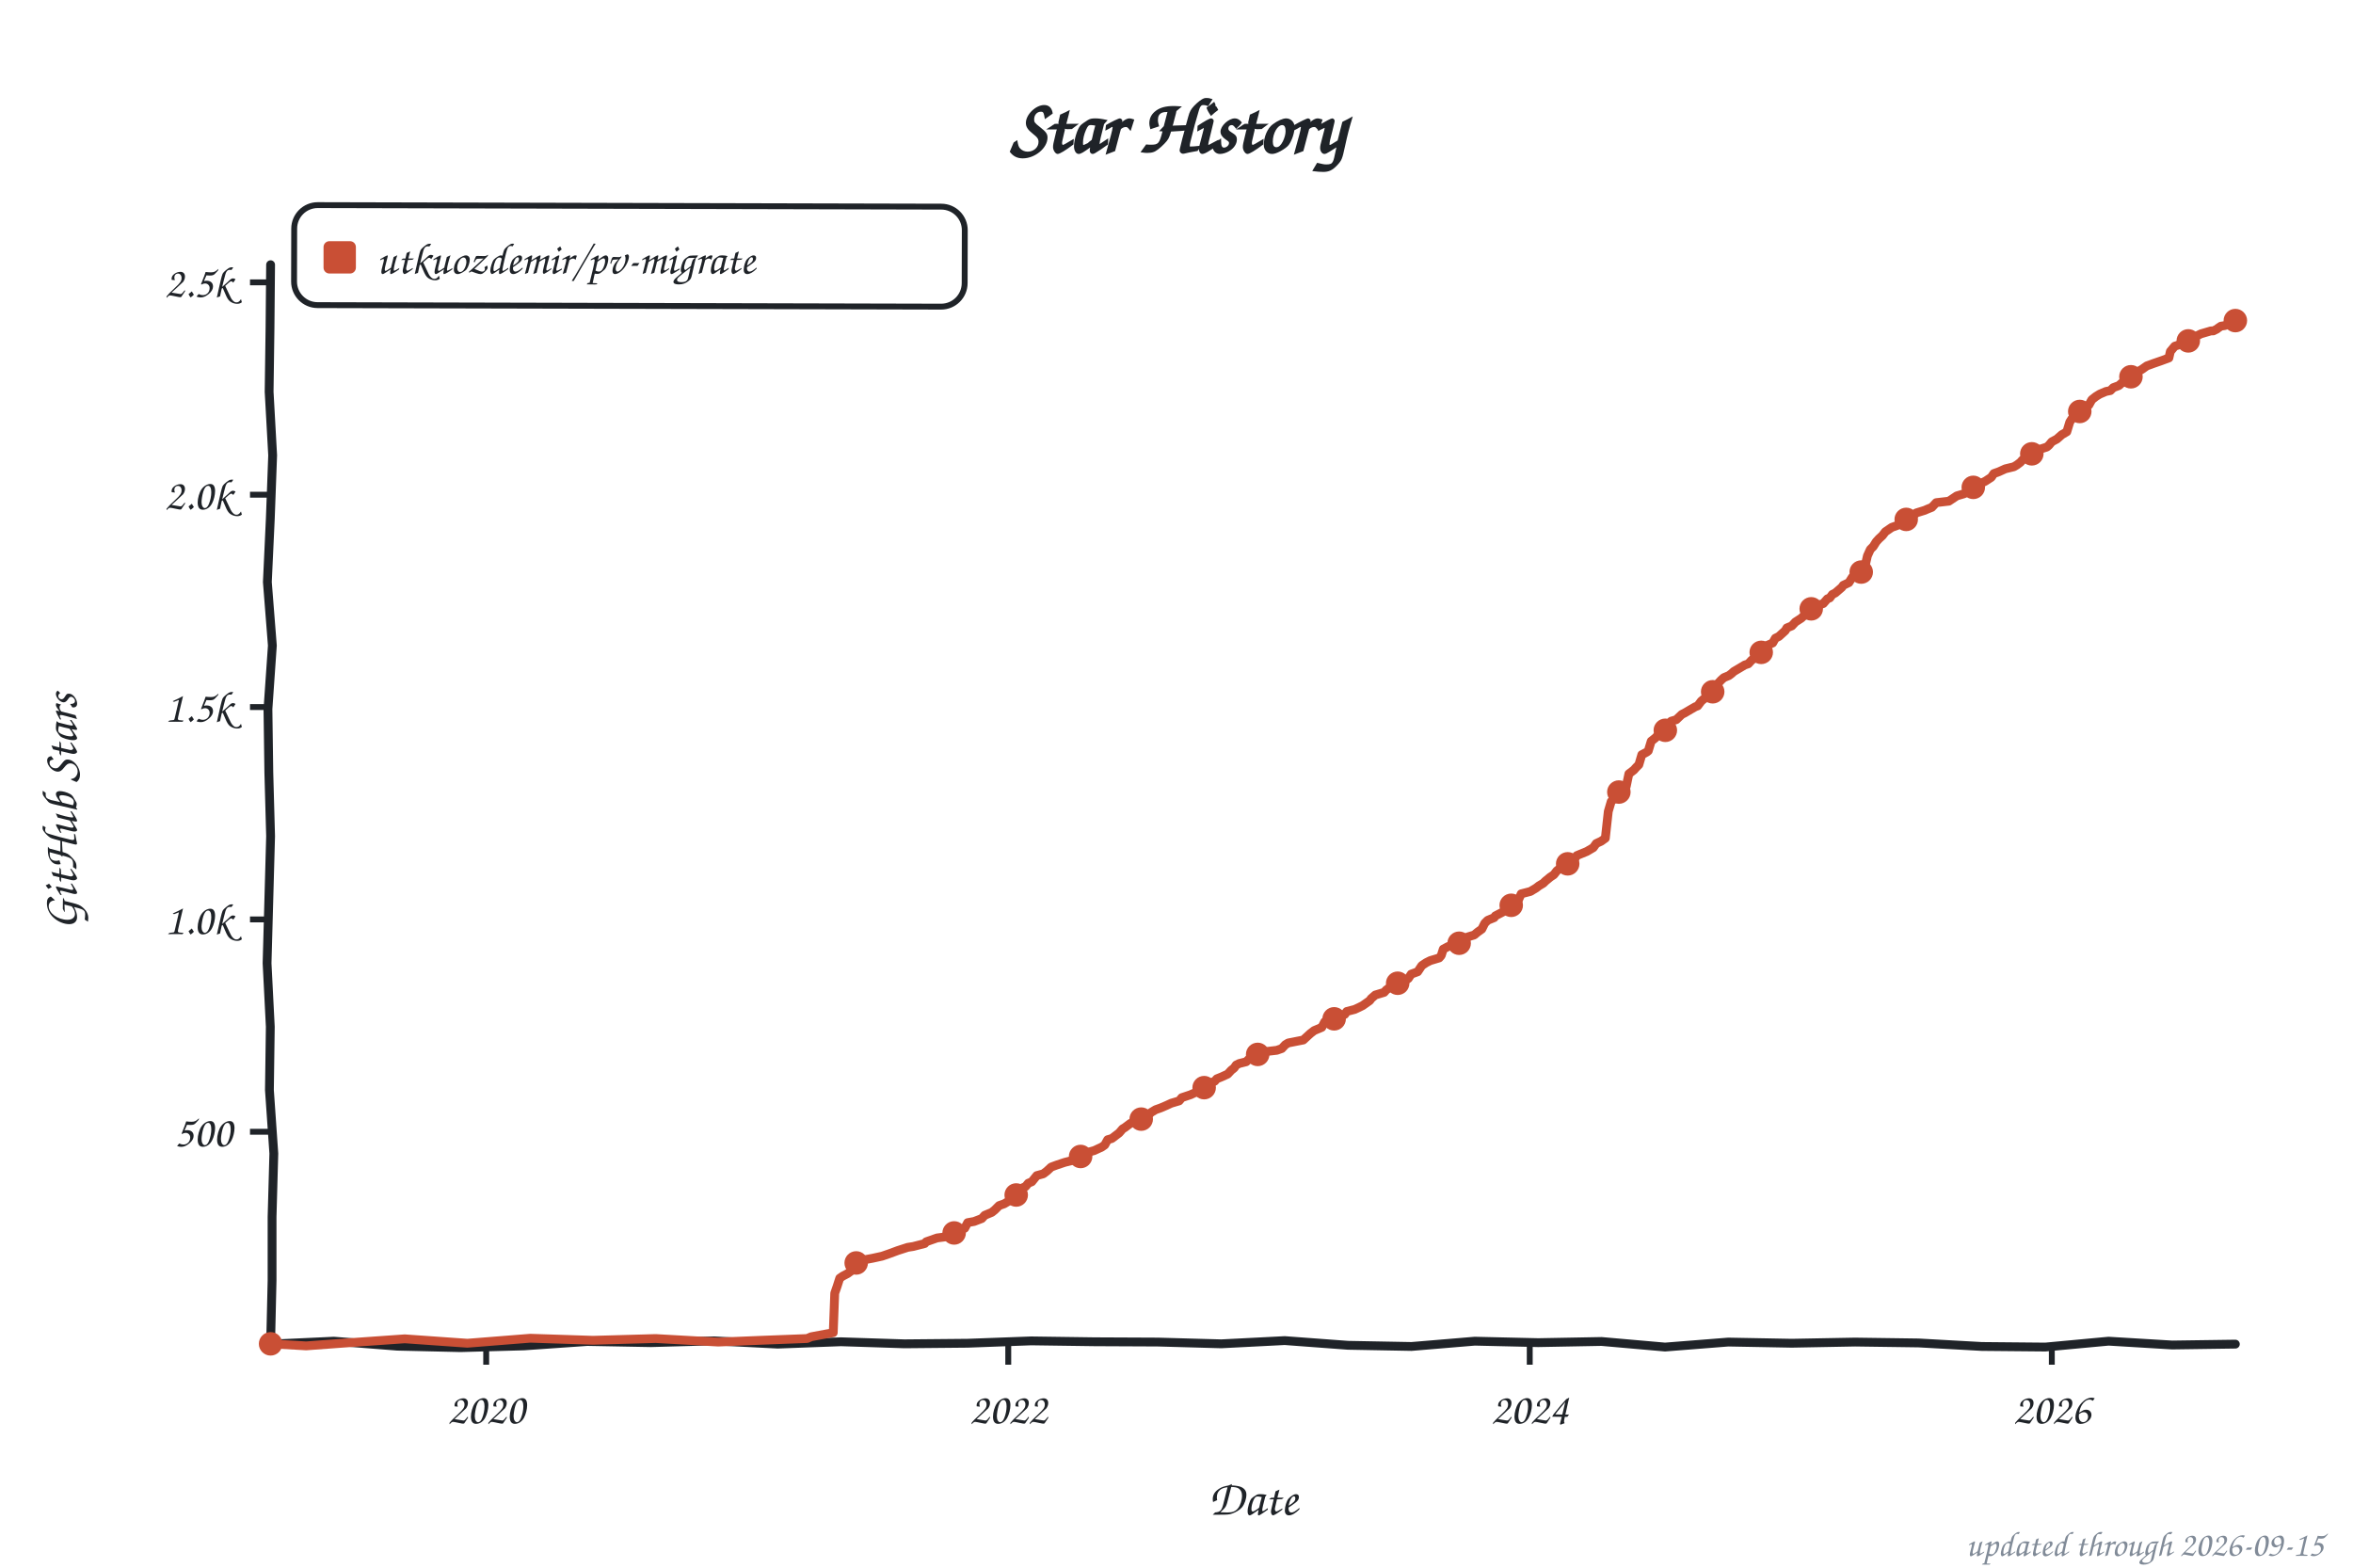
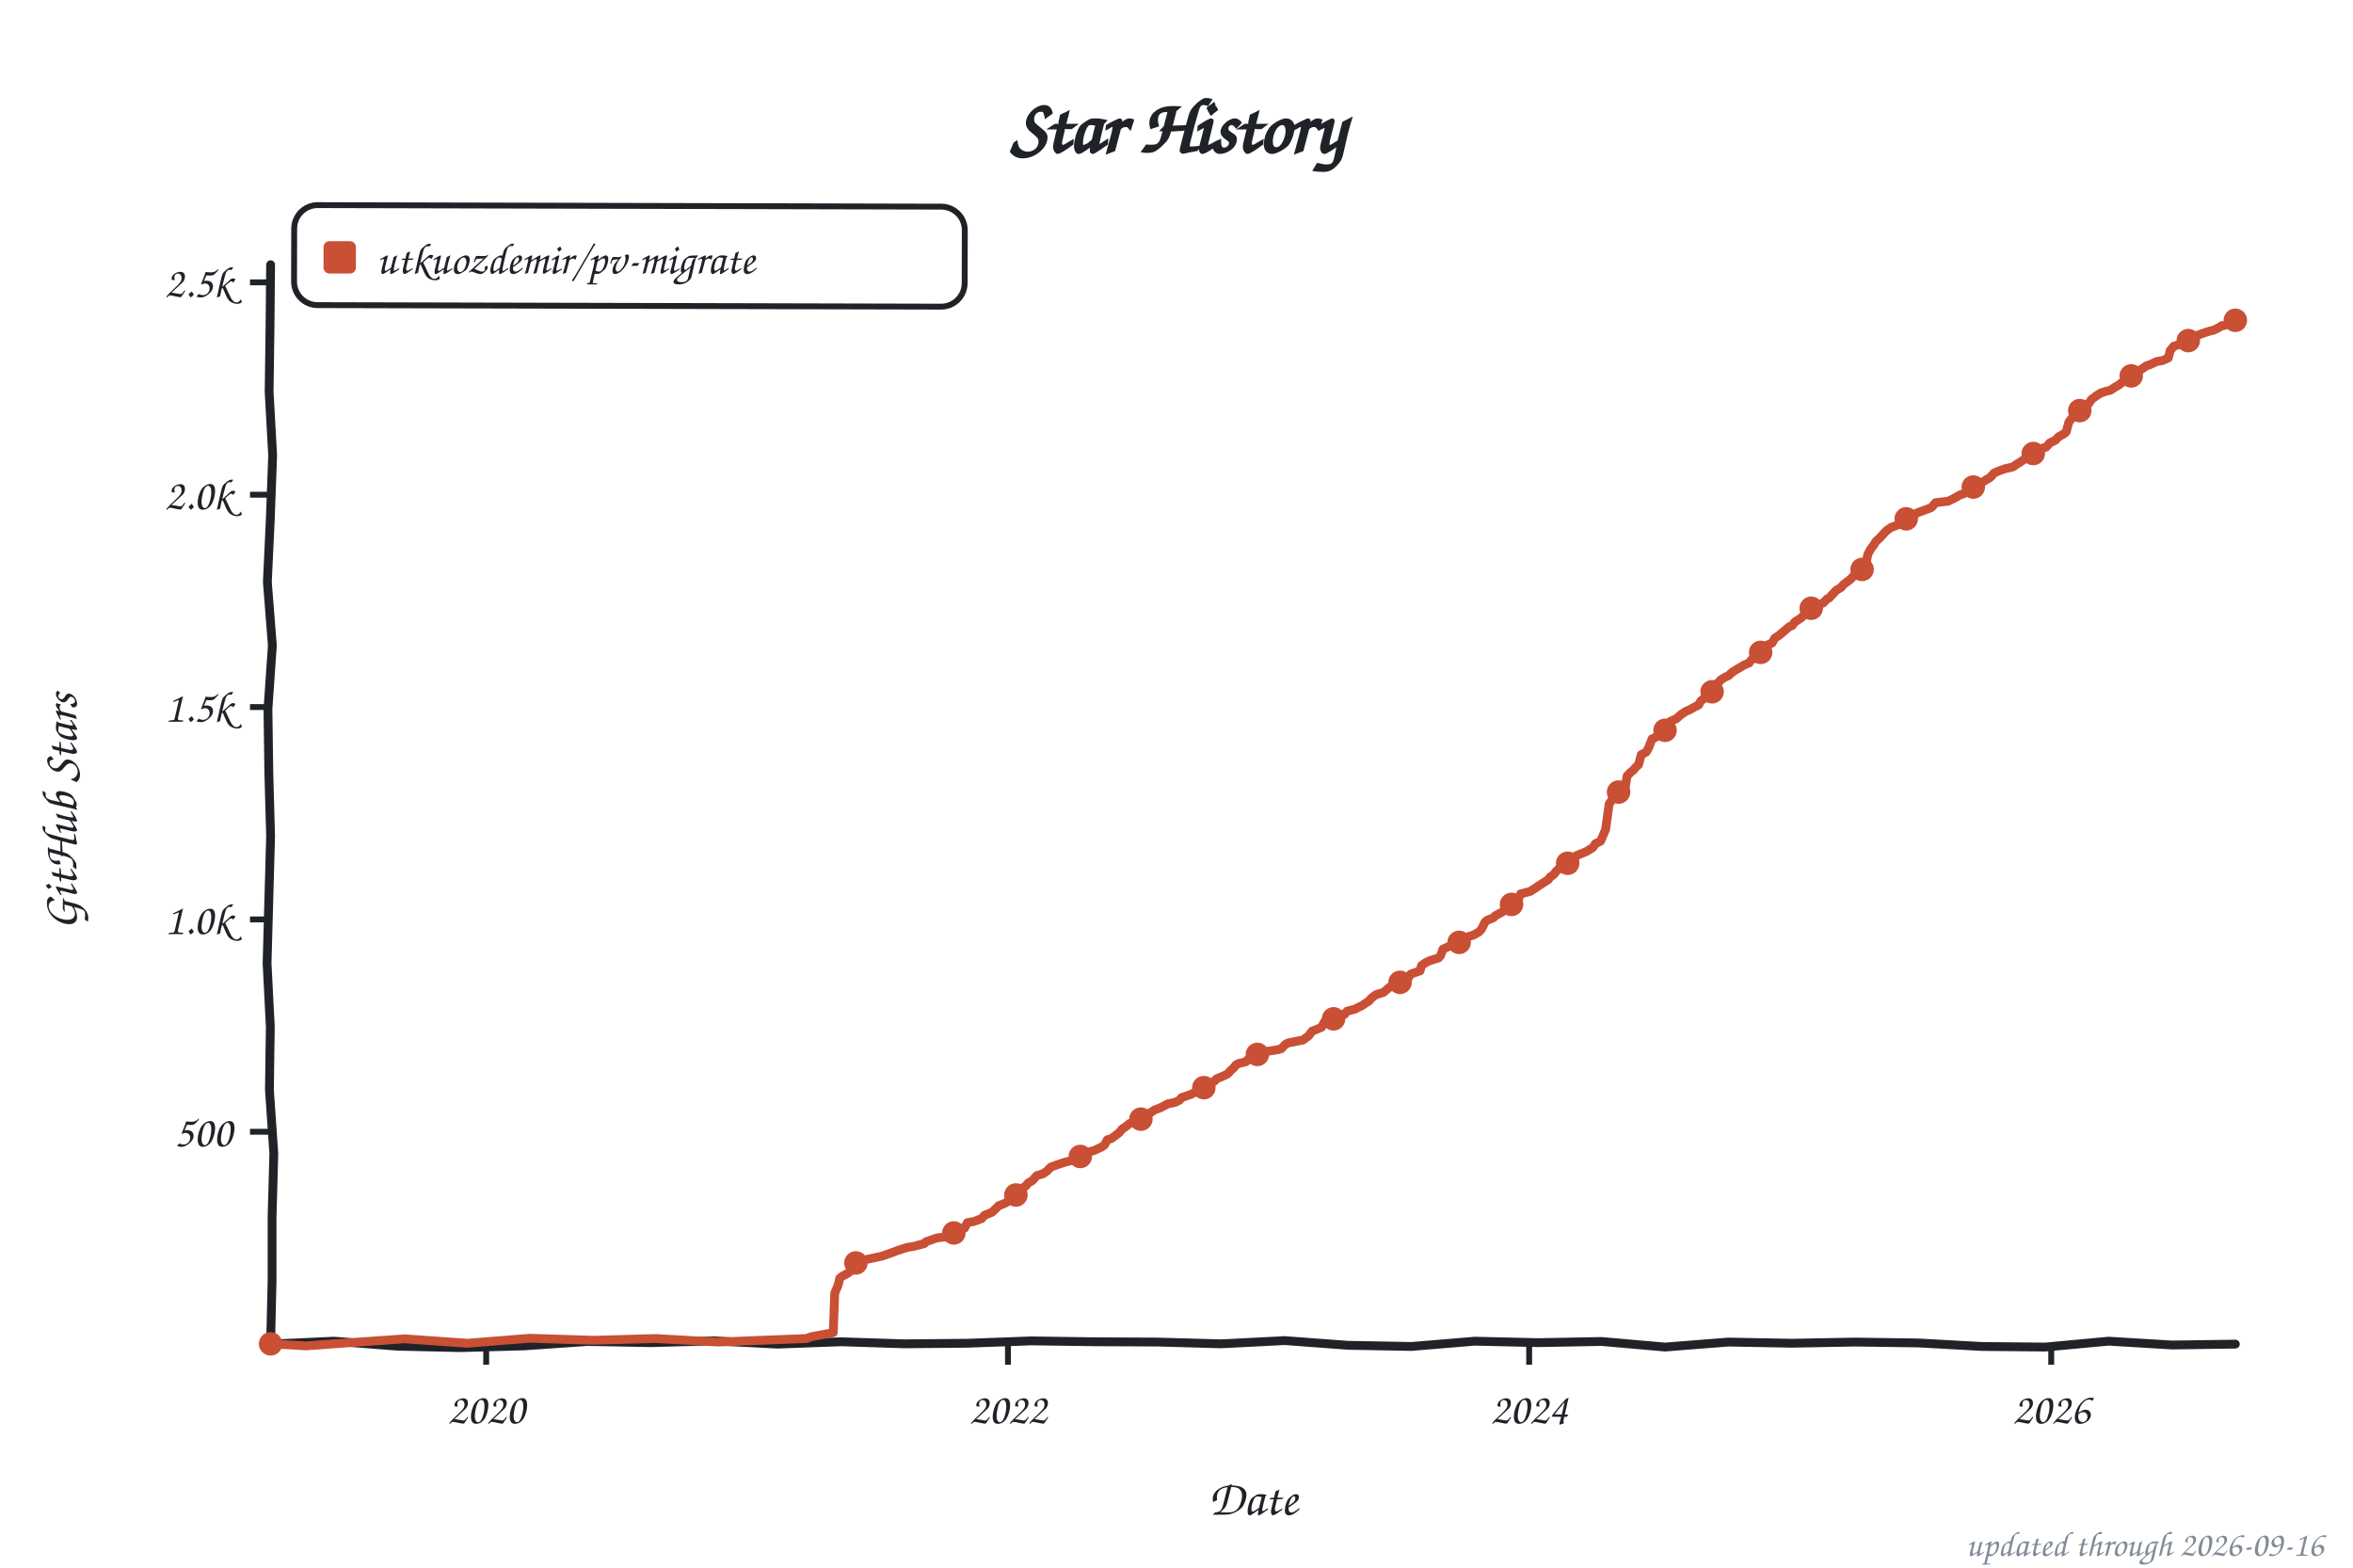
<svg xmlns="http://www.w3.org/2000/svg" width="800" height="533" viewBox="0 0 800 533" role="img" aria-label="Star history of utkuozdemir/pv-migrate">
  <style>text{font-family:"Comic Sans MS","Chalkboard SE","Comic Neue","Marker Felt",cursive}</style>
  <text x="400" y="52" font-size="26" font-weight="bold" text-anchor="middle" fill="#1f2328">Star History</text>
  <rect x="100" y="70" width="228" height="34" rx="8" fill="none" stroke="#1f2328" stroke-width="2" transform="rotate(0.14 214 87)" />
  <rect x="110" y="82" width="11" height="11" rx="2" fill="#c94f35" />
  <text x="128" y="93" font-size="15" fill="#1f2328" textLength="189" lengthAdjust="spacingAndGlyphs">utkuozdemir/pv-migrate</text>
  <line x1="85" y1="384.8" x2="92" y2="384.8" stroke="#1f2328" stroke-width="2" />
  <text x="79" y="389.8" font-size="15" text-anchor="end" fill="#1f2328">500</text>
  <line x1="85" y1="312.6" x2="92" y2="312.6" stroke="#1f2328" stroke-width="2" />
  <text x="79" y="317.6" font-size="15" text-anchor="end" fill="#1f2328">1.0k</text>
  <line x1="85" y1="240.4" x2="92" y2="240.4" stroke="#1f2328" stroke-width="2" />
  <text x="79" y="245.4" font-size="15" text-anchor="end" fill="#1f2328">1.5k</text>
  <line x1="85" y1="168.2" x2="92" y2="168.2" stroke="#1f2328" stroke-width="2" />
  <text x="79" y="173.2" font-size="15" text-anchor="end" fill="#1f2328">2.0k</text>
  <line x1="85" y1="96.0" x2="92" y2="96.0" stroke="#1f2328" stroke-width="2" />
  <text x="79" y="101.0" font-size="15" text-anchor="end" fill="#1f2328">2.5k</text>
  <line x1="165.3" y1="457" x2="165.3" y2="464" stroke="#1f2328" stroke-width="2" />
  <text x="165.3" y="484" font-size="15" text-anchor="middle" fill="#1f2328">2020</text>
-   <line x1="342.8" y1="457" x2="342.8" y2="464" stroke="#1f2328" stroke-width="2" />
-   <text x="342.8" y="484" font-size="15" text-anchor="middle" fill="#1f2328">2022</text>
-   <line x1="520.1" y1="457" x2="520.1" y2="464" stroke="#1f2328" stroke-width="2" />
-   <text x="520.1" y="484" font-size="15" text-anchor="middle" fill="#1f2328">2024</text>
-   <line x1="697.6" y1="457" x2="697.6" y2="464" stroke="#1f2328" stroke-width="2" />
-   <text x="697.6" y="484" font-size="15" text-anchor="middle" fill="#1f2328">2026</text>
+   <line x1="342.7" y1="457" x2="342.7" y2="464" stroke="#1f2328" stroke-width="2" />
+   <text x="342.7" y="484" font-size="15" text-anchor="middle" fill="#1f2328">2022</text>
+   <line x1="519.9" y1="457" x2="519.9" y2="464" stroke="#1f2328" stroke-width="2" />
+   <text x="519.9" y="484" font-size="15" text-anchor="middle" fill="#1f2328">2024</text>
+   <line x1="697.4" y1="457" x2="697.4" y2="464" stroke="#1f2328" stroke-width="2" />
+   <text x="697.4" y="484" font-size="15" text-anchor="middle" fill="#1f2328">2026</text>
  <text x="426" y="515" font-size="17" text-anchor="middle" fill="#1f2328">Date</text>
  <text x="26" y="276" font-size="17" text-anchor="middle" fill="#1f2328" transform="rotate(-90 26 276)">GitHub Stars</text>
  <path d="M 92.0,90.0 L 91.8,111.6 L 91.5,133.2 L 92.7,154.8 L 91.9,176.4 L 90.9,197.9 L 92.6,219.5 L 91.1,241.1 L 91.4,262.7 L 92.0,284.3 L 91.4,305.9 L 90.8,327.5 L 91.9,349.1 L 91.6,370.6 L 93.1,392.2 L 92.5,413.8 L 92.5,435.4 L 92.0,457.0 L 113.5,456.0 L 135.1,457.7 L 156.6,458.2 L 178.2,457.6 L 199.7,456.1 L 221.3,456.5 L 242.8,455.9 L 264.4,457.0 L 285.9,456.2 L 307.5,456.9 L 329.0,456.7 L 350.6,455.9 L 372.1,456.2 L 393.7,456.3 L 415.2,456.9 L 436.8,455.8 L 458.3,457.4 L 479.9,457.8 L 501.4,456.0 L 523.0,456.5 L 544.5,456.1 L 566.1,458.0 L 587.6,456.3 L 609.2,456.7 L 630.7,456.3 L 652.3,456.6 L 673.8,457.8 L 695.4,458.0 L 716.9,456.0 L 738.5,457.3 L 760.0,457.0" fill="none" stroke="#1f2328" stroke-width="3" stroke-linecap="round" stroke-linejoin="round" />
-   <path d="M 92.0,456.9 L 104.1,457.6 L 116.3,456.7 L 137.6,455.2 L 158.9,456.7 L 180.3,455.0 L 201.6,455.7 L 222.9,455.1 L 244.2,456.3 L 258.8,455.7 L 274.4,455.1 L 275.8,454.5 L 283.3,453.1 L 283.8,439.7 L 284.6,437.4 L 285.5,434.6 L 286.5,433.9 L 288.2,433.0 L 289.7,431.9 L 290.4,429.7 L 292.3,429.1 L 293.5,428.4 L 296.7,427.8 L 299.9,427.1 L 302.5,426.2 L 305.2,425.2 L 308.6,424.1 L 310.5,423.8 L 314.4,422.8 L 314.9,422.2 L 318.6,420.9 L 321.7,420.5 L 323.7,419.3 L 326.1,418.3 L 328.0,417.6 L 329.0,415.7 L 331.2,415.3 L 333.8,414.3 L 334.8,413.2 L 337.2,412.2 L 338.2,411.4 L 339.7,409.9 L 341.4,409.3 L 343.6,408.0 L 344.3,407.0 L 345.5,406.3 L 347.4,404.0 L 348.7,403.4 L 349.6,402.3 L 350.8,401.8 L 352.5,399.7 L 354.7,399.1 L 355.9,398.2 L 357.4,396.8 L 359.3,396.1 L 362.0,395.2 L 364.4,394.6 L 366.6,393.9 L 367.6,393.0 L 369.1,392.0 L 372.0,391.2 L 374.6,390.0 L 375.6,389.3 L 376.6,387.5 L 378.0,387.1 L 380.5,385.2 L 381.7,383.8 L 382.4,383.4 L 384.4,381.9 L 385.8,381.5 L 386.8,380.9 L 389.2,379.9 L 390.2,379.3 L 391.4,378.2 L 392.9,377.3 L 394.6,376.7 L 396.7,375.8 L 398.2,375.1 L 400.9,374.3 L 401.8,373.2 L 404.8,372.2 L 406.5,371.4 L 408.4,370.2 L 409.4,369.8 L 410.3,368.8 L 413.0,367.6 L 413.7,366.8 L 415.2,366.2 L 417.4,365.2 L 418.6,363.9 L 419.6,363.1 L 420.3,362.1 L 421.3,361.6 L 423.7,361.0 L 424.7,360.0 L 427.1,358.7 L 428.5,358.4 L 430.7,357.5 L 434.1,357.1 L 435.8,356.5 L 437.0,355.2 L 438.0,354.6 L 443.1,353.6 L 444.3,352.5 L 445.5,351.4 L 446.8,350.4 L 449.4,349.3 L 450.4,347.4 L 452.8,346.7 L 454.5,345.5 L 457.2,344.9 L 457.9,343.9 L 460.6,343.2 L 462.1,342.5 L 463.3,341.9 L 465.7,340.2 L 466.2,339.5 L 467.6,338.3 L 470.6,337.4 L 471.3,336.6 L 473.5,335.0 L 474.9,334.5 L 477.6,333.4 L 478.8,332.7 L 479.8,331.2 L 482.0,330.4 L 483.4,328.3 L 484.9,327.3 L 486.3,326.6 L 489.3,325.7 L 490.0,324.9 L 490.7,322.7 L 492.4,321.8 L 494.1,321.4 L 496.1,320.7 L 497.5,319.2 L 499.2,318.5 L 501.2,317.9 L 502.4,316.9 L 503.8,315.9 L 504.8,313.9 L 505.8,312.9 L 508.0,312.0 L 508.4,311.4 L 510.9,310.1 L 512.1,309.3 L 513.5,308.4 L 514.0,307.5 L 516.2,306.1 L 517.2,303.9 L 520.3,303.1 L 522.3,301.9 L 523.2,301.2 L 524.7,300.3 L 525.4,299.6 L 527.1,298.2 L 528.3,297.4 L 529.3,296.1 L 531.3,294.5 L 532.7,294.1 L 533.7,293.0 L 535.1,292.4 L 536.1,290.9 L 537.3,290.4 L 539.5,289.5 L 541.7,288.2 L 542.7,286.8 L 544.4,286.0 L 545.8,285.0 L 546.8,275.9 L 547.8,272.5 L 549.5,270.9 L 550.4,269.3 L 551.2,268.7 L 552.9,267.4 L 553.8,263.1 L 555.5,261.8 L 556.3,260.9 L 557.2,260.0 L 558.2,256.6 L 559.9,255.7 L 560.4,255.3 L 561.4,252.0 L 562.8,250.9 L 564.8,248.8 L 566.2,248.3 L 567.4,246.9 L 568.2,245.2 L 569.9,244.7 L 571.8,242.9 L 572.8,242.4 L 575.0,241.1 L 576.4,240.3 L 577.2,240.0 L 578.4,238.4 L 579.1,237.8 L 580.6,236.8 L 581.8,235.5 L 583.0,234.6 L 584.0,232.5 L 585.2,231.2 L 586.1,230.4 L 587.8,229.7 L 588.6,229.1 L 589.5,228.3 L 591.7,227.0 L 593.2,226.1 L 594.4,225.7 L 595.6,224.4 L 597.1,223.5 L 598.8,221.8 L 600.0,220.3 L 600.7,219.5 L 602.7,218.6 L 603.6,217.0 L 604.8,216.4 L 607.0,214.4 L 607.5,213.5 L 609.2,212.8 L 610.4,211.5 L 612.4,210.2 L 613.8,208.9 L 614.3,208.3 L 616.0,206.8 L 617.5,206.2 L 618.4,205.7 L 619.9,205.2 L 621.3,203.6 L 622.1,203.3 L 623.0,202.1 L 624.0,201.6 L 626.2,199.7 L 626.7,199.0 L 628.6,198.1 L 629.8,196.2 L 631.5,194.9 L 632.8,194.5 L 634.0,193.0 L 634.9,189.0 L 635.9,186.8 L 636.9,185.8 L 637.9,184.2 L 638.8,183.2 L 640.0,182.1 L 641.0,180.8 L 643.2,179.3 L 644.9,178.7 L 646.4,178.0 L 647.6,177.2 L 648.5,176.1 L 650.5,175.3 L 651.5,174.4 L 654.4,173.5 L 655.3,173.1 L 656.8,172.5 L 658.3,170.9 L 662.6,170.4 L 663.8,169.6 L 665.3,168.6 L 667.7,167.9 L 669.9,166.8 L 670.4,165.9 L 672.6,165.2 L 673.8,164.2 L 675.0,163.6 L 677.0,162.3 L 677.9,161.0 L 679.6,160.4 L 681.8,159.4 L 684.7,158.7 L 685.7,158.1 L 686.9,157.2 L 687.6,156.4 L 689.6,155.2 L 690.8,154.3 L 692.5,153.6 L 693.7,152.7 L 695.9,152.0 L 696.6,151.4 L 697.6,150.2 L 699.3,149.3 L 701.0,147.8 L 702.7,146.8 L 703.7,143.5 L 704.4,142.4 L 705.6,141.3 L 706.3,140.5 L 707.8,138.9 L 709.3,138.0 L 710.2,137.7 L 711.2,135.9 L 712.6,134.8 L 713.9,134.0 L 716.0,133.1 L 717.5,132.8 L 718.5,131.8 L 720.4,131.1 L 721.4,130.2 L 722.8,129.6 L 724.1,128.9 L 726.0,126.9 L 727.5,126.0 L 728.2,125.6 L 729.9,124.4 L 731.3,123.9 L 732.1,123.6 L 734.7,122.7 L 737.4,121.7 L 737.9,119.5 L 739.4,117.7 L 741.3,117.1 L 742.3,116.4 L 744.0,115.9 L 745.2,115.3 L 746.9,114.2 L 748.3,113.5 L 751.7,112.5 L 752.5,112.5 L 753.7,111.9 L 754.2,111.5 L 755.1,110.9 L 756.4,110.7 L 757.3,110.3 L 758.3,109.6 L 759.5,109.3 L 760.0,109.0" fill="none" stroke="#c94f35" stroke-width="3" stroke-linecap="round" stroke-linejoin="round" />
+   <path d="M 92.0,456.9 L 104.1,457.6 L 116.3,456.7 L 137.6,455.2 L 158.9,456.7 L 180.2,455.0 L 201.6,455.7 L 222.9,455.1 L 244.2,456.3 L 258.8,455.7 L 274.3,455.1 L 275.7,454.5 L 283.3,453.1 L 283.8,439.7 L 285.0,436.8 L 285.5,434.6 L 286.4,433.9 L 288.1,433.0 L 289.6,431.9 L 290.3,429.7 L 292.3,429.1 L 294.2,428.3 L 296.6,427.8 L 299.8,427.1 L 302.4,426.2 L 305.1,425.2 L 308.5,424.1 L 310.5,423.8 L 314.3,422.8 L 314.8,422.2 L 318.5,420.9 L 321.6,420.5 L 323.6,419.3 L 326.0,418.3 L 327.9,417.6 L 328.9,415.7 L 331.1,415.3 L 333.8,414.3 L 334.7,413.2 L 337.2,412.2 L 338.1,411.4 L 339.6,409.9 L 341.5,409.2 L 343.5,408.0 L 344.2,407.0 L 345.4,406.3 L 347.4,404.0 L 348.6,403.4 L 349.5,402.3 L 351.0,401.4 L 352.5,399.7 L 354.6,399.1 L 355.9,398.2 L 357.3,396.8 L 359.2,396.1 L 361.9,395.2 L 364.6,394.5 L 366.5,393.9 L 367.5,393.0 L 369.0,392.0 L 371.9,391.2 L 374.5,390.0 L 375.5,389.3 L 376.5,387.5 L 377.9,387.1 L 380.4,385.2 L 381.6,383.8 L 382.3,383.4 L 384.2,381.9 L 385.7,381.5 L 387.6,380.6 L 388.6,380.0 L 390.1,379.3 L 391.3,378.2 L 392.7,377.3 L 394.4,376.7 L 397.1,375.3 L 399.5,374.8 L 401.0,374.1 L 401.7,373.2 L 404.6,372.2 L 406.3,371.4 L 408.3,370.2 L 409.3,369.8 L 410.5,368.6 L 412.9,367.6 L 413.6,366.8 L 415.1,366.2 L 417.3,365.2 L 418.5,363.9 L 419.4,363.1 L 420.2,362.1 L 421.1,361.6 L 423.6,361.0 L 424.5,360.0 L 427.0,358.7 L 429.4,358.1 L 430.6,357.5 L 434.5,356.9 L 435.7,356.5 L 436.9,355.2 L 437.9,354.6 L 443.0,353.6 L 444.9,352.2 L 446.1,350.6 L 447.6,350.0 L 449.3,349.3 L 450.3,347.4 L 452.7,346.7 L 454.4,345.5 L 457.1,344.9 L 458.0,343.8 L 460.7,343.1 L 462.2,342.3 L 463.1,341.9 L 465.6,340.2 L 466.1,339.5 L 467.8,338.2 L 470.4,337.4 L 471.9,336.1 L 473.3,335.0 L 474.8,334.5 L 477.5,333.4 L 478.7,332.7 L 479.6,331.2 L 482.8,330.1 L 483.3,328.3 L 484.7,327.3 L 486.2,326.6 L 489.1,325.7 L 489.8,324.9 L 490.6,322.7 L 493.0,321.6 L 494.2,321.3 L 496.1,320.4 L 497.4,319.2 L 499.1,318.5 L 501.0,317.9 L 502.9,316.8 L 503.7,315.9 L 504.9,313.5 L 505.6,312.9 L 507.8,312.0 L 508.3,311.4 L 510.7,310.1 L 511.9,309.3 L 513.4,308.4 L 515.3,307.3 L 516.1,306.1 L 517.0,303.9 L 520.2,303.1 L 522.1,301.9 L 523.1,301.2 L 524.5,300.3 L 526.5,299.0 L 527.0,298.2 L 528.2,297.4 L 529.2,296.1 L 531.1,294.5 L 532.6,294.1 L 533.5,293.0 L 535.0,292.4 L 536.0,290.9 L 537.2,290.4 L 539.4,289.5 L 541.5,288.2 L 542.5,286.8 L 544.2,286.0 L 545.9,282.0 L 547.1,273.3 L 548.1,271.9 L 549.3,270.9 L 550.3,269.3 L 552.5,268.0 L 553.2,263.8 L 554.4,262.6 L 555.4,261.8 L 556.1,260.9 L 557.1,260.0 L 558.0,256.6 L 559.7,255.7 L 560.5,254.3 L 561.7,251.2 L 562.9,250.7 L 564.6,248.8 L 566.3,248.2 L 567.3,246.9 L 568.0,245.2 L 569.9,244.4 L 571.6,242.9 L 573.3,241.8 L 574.3,241.4 L 576.3,240.3 L 577.5,239.7 L 578.2,238.4 L 578.9,237.8 L 580.9,236.6 L 581.6,235.5 L 582.3,235.1 L 583.8,232.5 L 585.0,231.2 L 586.4,230.3 L 587.7,229.7 L 588.9,228.6 L 590.1,227.8 L 591.5,227.0 L 593.0,226.1 L 594.7,225.4 L 595.4,224.4 L 597.6,222.9 L 598.8,221.6 L 599.6,220.5 L 600.5,219.5 L 602.5,218.6 L 603.4,217.0 L 604.9,216.0 L 606.8,214.4 L 608.3,213.1 L 609.3,212.7 L 610.2,211.5 L 612.2,210.2 L 613.6,208.9 L 615.1,207.5 L 615.8,206.8 L 617.8,205.9 L 619.0,205.3 L 619.9,205.0 L 621.2,203.6 L 621.9,203.3 L 623.1,202.0 L 624.3,200.7 L 626.0,199.7 L 626.7,198.8 L 629.2,196.9 L 630.4,195.6 L 631.4,194.9 L 633.3,193.5 L 634.5,191.3 L 635.0,188.6 L 636.0,186.7 L 637.2,185.1 L 637.7,184.2 L 639.1,182.9 L 640.1,181.8 L 641.3,180.5 L 643.0,179.3 L 644.9,178.6 L 646.4,177.6 L 647.4,177.2 L 648.3,176.1 L 650.3,175.3 L 652.0,174.3 L 654.2,173.5 L 656.4,172.7 L 656.8,172.4 L 658.1,170.9 L 662.4,170.4 L 664.8,169.2 L 666.3,168.3 L 667.8,167.8 L 669.7,166.8 L 670.9,165.6 L 673.1,164.9 L 673.6,164.2 L 675.5,163.0 L 676.7,162.3 L 678.0,160.8 L 679.9,160.0 L 681.6,159.4 L 684.5,158.7 L 685.7,157.8 L 686.7,157.2 L 689.1,155.6 L 689.6,154.9 L 691.3,154.2 L 693.0,153.2 L 693.5,152.7 L 695.7,152.0 L 696.9,150.6 L 698.8,149.7 L 699.8,148.6 L 702.0,147.3 L 702.5,146.8 L 703.4,143.5 L 704.2,142.4 L 705.4,141.3 L 706.6,140.0 L 707.6,138.9 L 709.0,138.0 L 710.2,137.2 L 711.0,135.9 L 712.7,134.6 L 714.1,133.7 L 715.8,133.1 L 717.5,132.7 L 719.0,131.7 L 720.4,130.9 L 721.2,130.2 L 723.3,129.1 L 724.6,127.8 L 726.5,126.8 L 727.0,126.2 L 728.9,125.0 L 729.7,124.4 L 730.9,124.0 L 733.3,122.9 L 735.2,122.6 L 737.2,121.7 L 737.9,119.1 L 739.1,117.7 L 741.1,117.1 L 742.0,116.4 L 743.7,115.9 L 745.9,115.2 L 746.6,114.2 L 749.3,113.2 L 751.5,112.5 L 752.5,112.3 L 753.4,111.9 L 754.7,111.2 L 755.4,110.7 L 756.1,110.7 L 757.3,110.3 L 758.3,109.4 L 759.3,109.3 L 760.0,108.9" fill="none" stroke="#c94f35" stroke-width="3" stroke-linecap="round" stroke-linejoin="round" />
  <circle cx="92.0" cy="456.9" r="4" fill="#c94f35" />
-   <circle cx="291.1" cy="429.4" r="4" fill="#c94f35" />
-   <circle cx="324.4" cy="419.2" r="4" fill="#c94f35" />
-   <circle cx="345.5" cy="406.3" r="4" fill="#c94f35" />
-   <circle cx="367.4" cy="393.2" r="4" fill="#c94f35" />
-   <circle cx="388.0" cy="380.5" r="4" fill="#c94f35" />
-   <circle cx="409.4" cy="369.8" r="4" fill="#c94f35" />
-   <circle cx="427.6" cy="358.5" r="4" fill="#c94f35" />
-   <circle cx="453.6" cy="346.4" r="4" fill="#c94f35" />
-   <circle cx="475.2" cy="334.3" r="4" fill="#c94f35" />
-   <circle cx="496.1" cy="320.7" r="4" fill="#c94f35" />
-   <circle cx="513.8" cy="307.8" r="4" fill="#c94f35" />
-   <circle cx="533.0" cy="293.7" r="4" fill="#c94f35" />
-   <circle cx="550.4" cy="269.3" r="4" fill="#c94f35" />
-   <circle cx="566.2" cy="248.3" r="4" fill="#c94f35" />
-   <circle cx="582.3" cy="235.2" r="4" fill="#c94f35" />
-   <circle cx="598.8" cy="221.8" r="4" fill="#c94f35" />
-   <circle cx="615.8" cy="207.0" r="4" fill="#c94f35" />
-   <circle cx="632.8" cy="194.5" r="4" fill="#c94f35" />
-   <circle cx="648.1" cy="176.6" r="4" fill="#c94f35" />
-   <circle cx="670.9" cy="165.7" r="4" fill="#c94f35" />
-   <circle cx="690.8" cy="154.3" r="4" fill="#c94f35" />
-   <circle cx="707.1" cy="139.9" r="4" fill="#c94f35" />
-   <circle cx="724.5" cy="128.1" r="4" fill="#c94f35" />
-   <circle cx="744.0" cy="115.9" r="4" fill="#c94f35" />
-   <circle cx="760.0" cy="109.0" r="4" fill="#c94f35" />
-   <text x="790" y="529" font-size="12" text-anchor="end" fill="#818b98">updated through 2026-09-15</text>
+   <circle cx="291.0" cy="429.4" r="4" fill="#c94f35" />
+   <circle cx="324.3" cy="419.2" r="4" fill="#c94f35" />
+   <circle cx="345.4" cy="406.3" r="4" fill="#c94f35" />
+   <circle cx="367.3" cy="393.2" r="4" fill="#c94f35" />
+   <circle cx="387.9" cy="380.5" r="4" fill="#c94f35" />
+   <circle cx="409.3" cy="369.8" r="4" fill="#c94f35" />
+   <circle cx="427.5" cy="358.5" r="4" fill="#c94f35" />
+   <circle cx="453.4" cy="346.4" r="4" fill="#c94f35" />
+   <circle cx="476.0" cy="334.0" r="4" fill="#c94f35" />
+   <circle cx="496.1" cy="320.4" r="4" fill="#c94f35" />
+   <circle cx="513.9" cy="307.5" r="4" fill="#c94f35" />
+   <circle cx="533.0" cy="293.5" r="4" fill="#c94f35" />
+   <circle cx="550.3" cy="269.3" r="4" fill="#c94f35" />
+   <circle cx="566.1" cy="248.3" r="4" fill="#c94f35" />
+   <circle cx="582.1" cy="235.2" r="4" fill="#c94f35" />
+   <circle cx="598.6" cy="221.8" r="4" fill="#c94f35" />
+   <circle cx="615.8" cy="206.8" r="4" fill="#c94f35" />
+   <circle cx="633.1" cy="193.6" r="4" fill="#c94f35" />
+   <circle cx="648.1" cy="176.4" r="4" fill="#c94f35" />
+   <circle cx="670.9" cy="165.6" r="4" fill="#c94f35" />
+   <circle cx="691.3" cy="154.2" r="4" fill="#c94f35" />
+   <circle cx="707.1" cy="139.6" r="4" fill="#c94f35" />
+   <circle cx="724.6" cy="127.8" r="4" fill="#c94f35" />
+   <circle cx="744.0" cy="115.8" r="4" fill="#c94f35" />
+   <circle cx="760.0" cy="108.9" r="4" fill="#c94f35" />
+   <text x="790" y="529" font-size="12" text-anchor="end" fill="#818b98">updated through 2026-09-16</text>
</svg>
